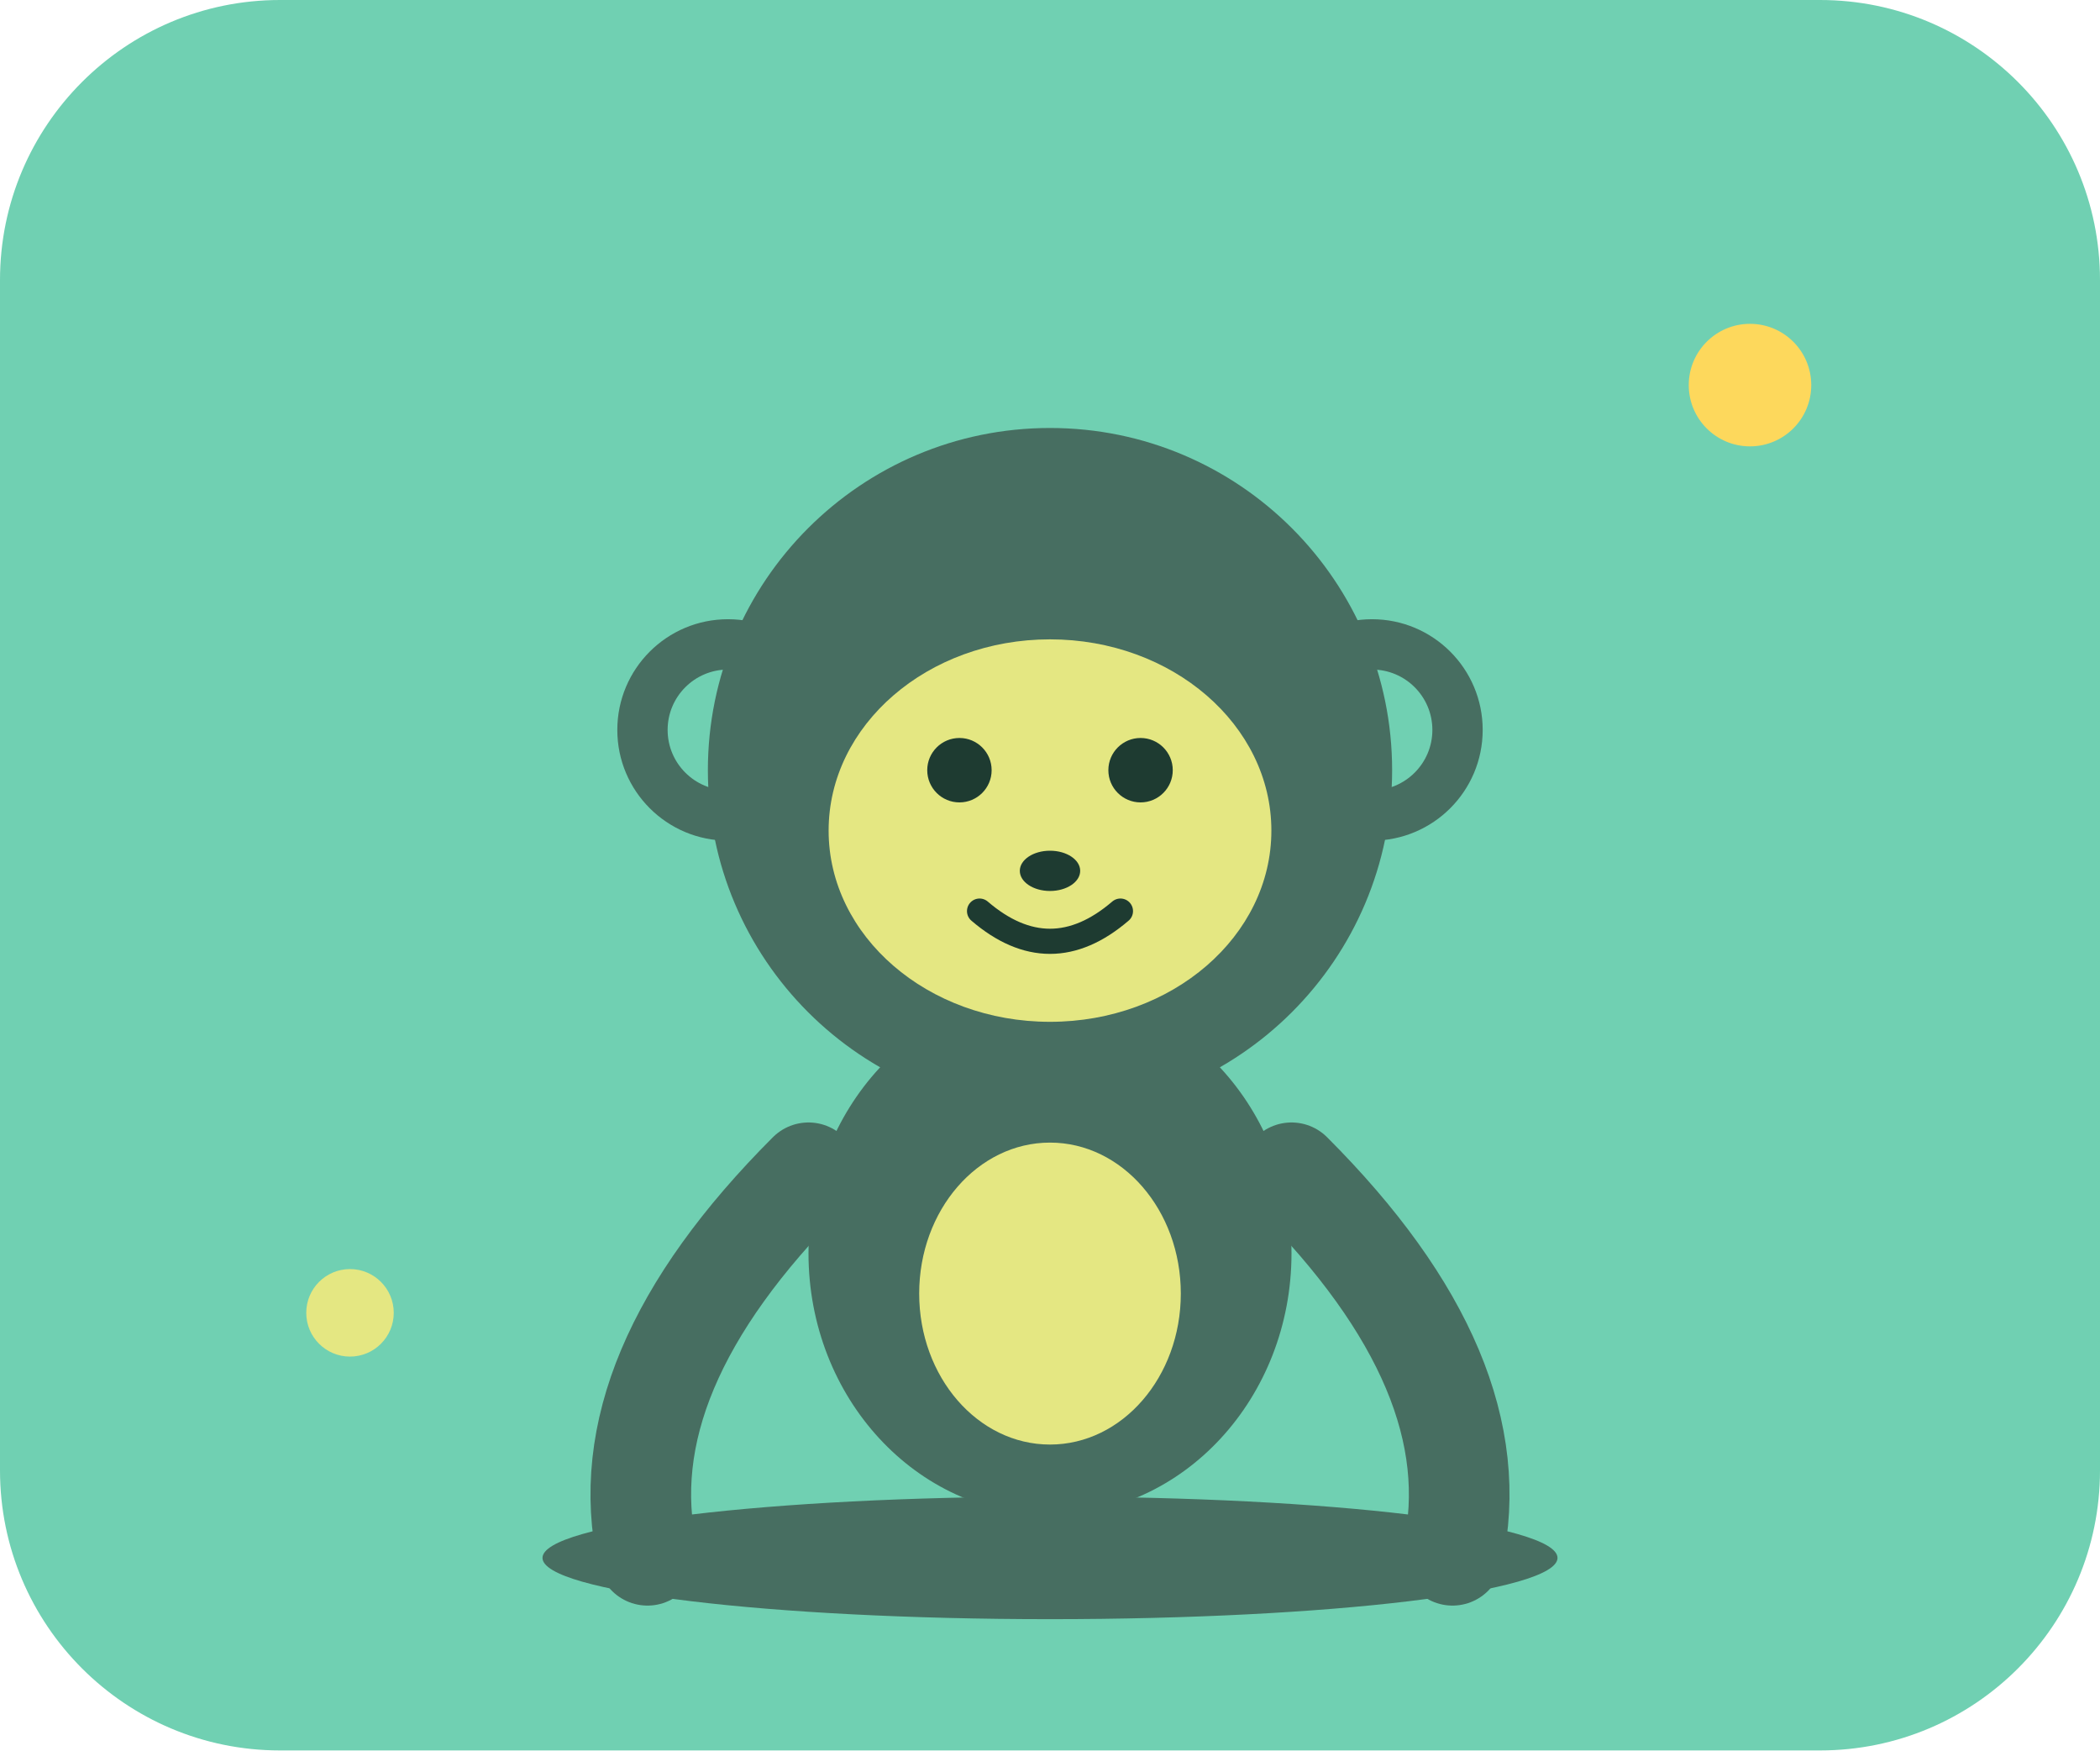
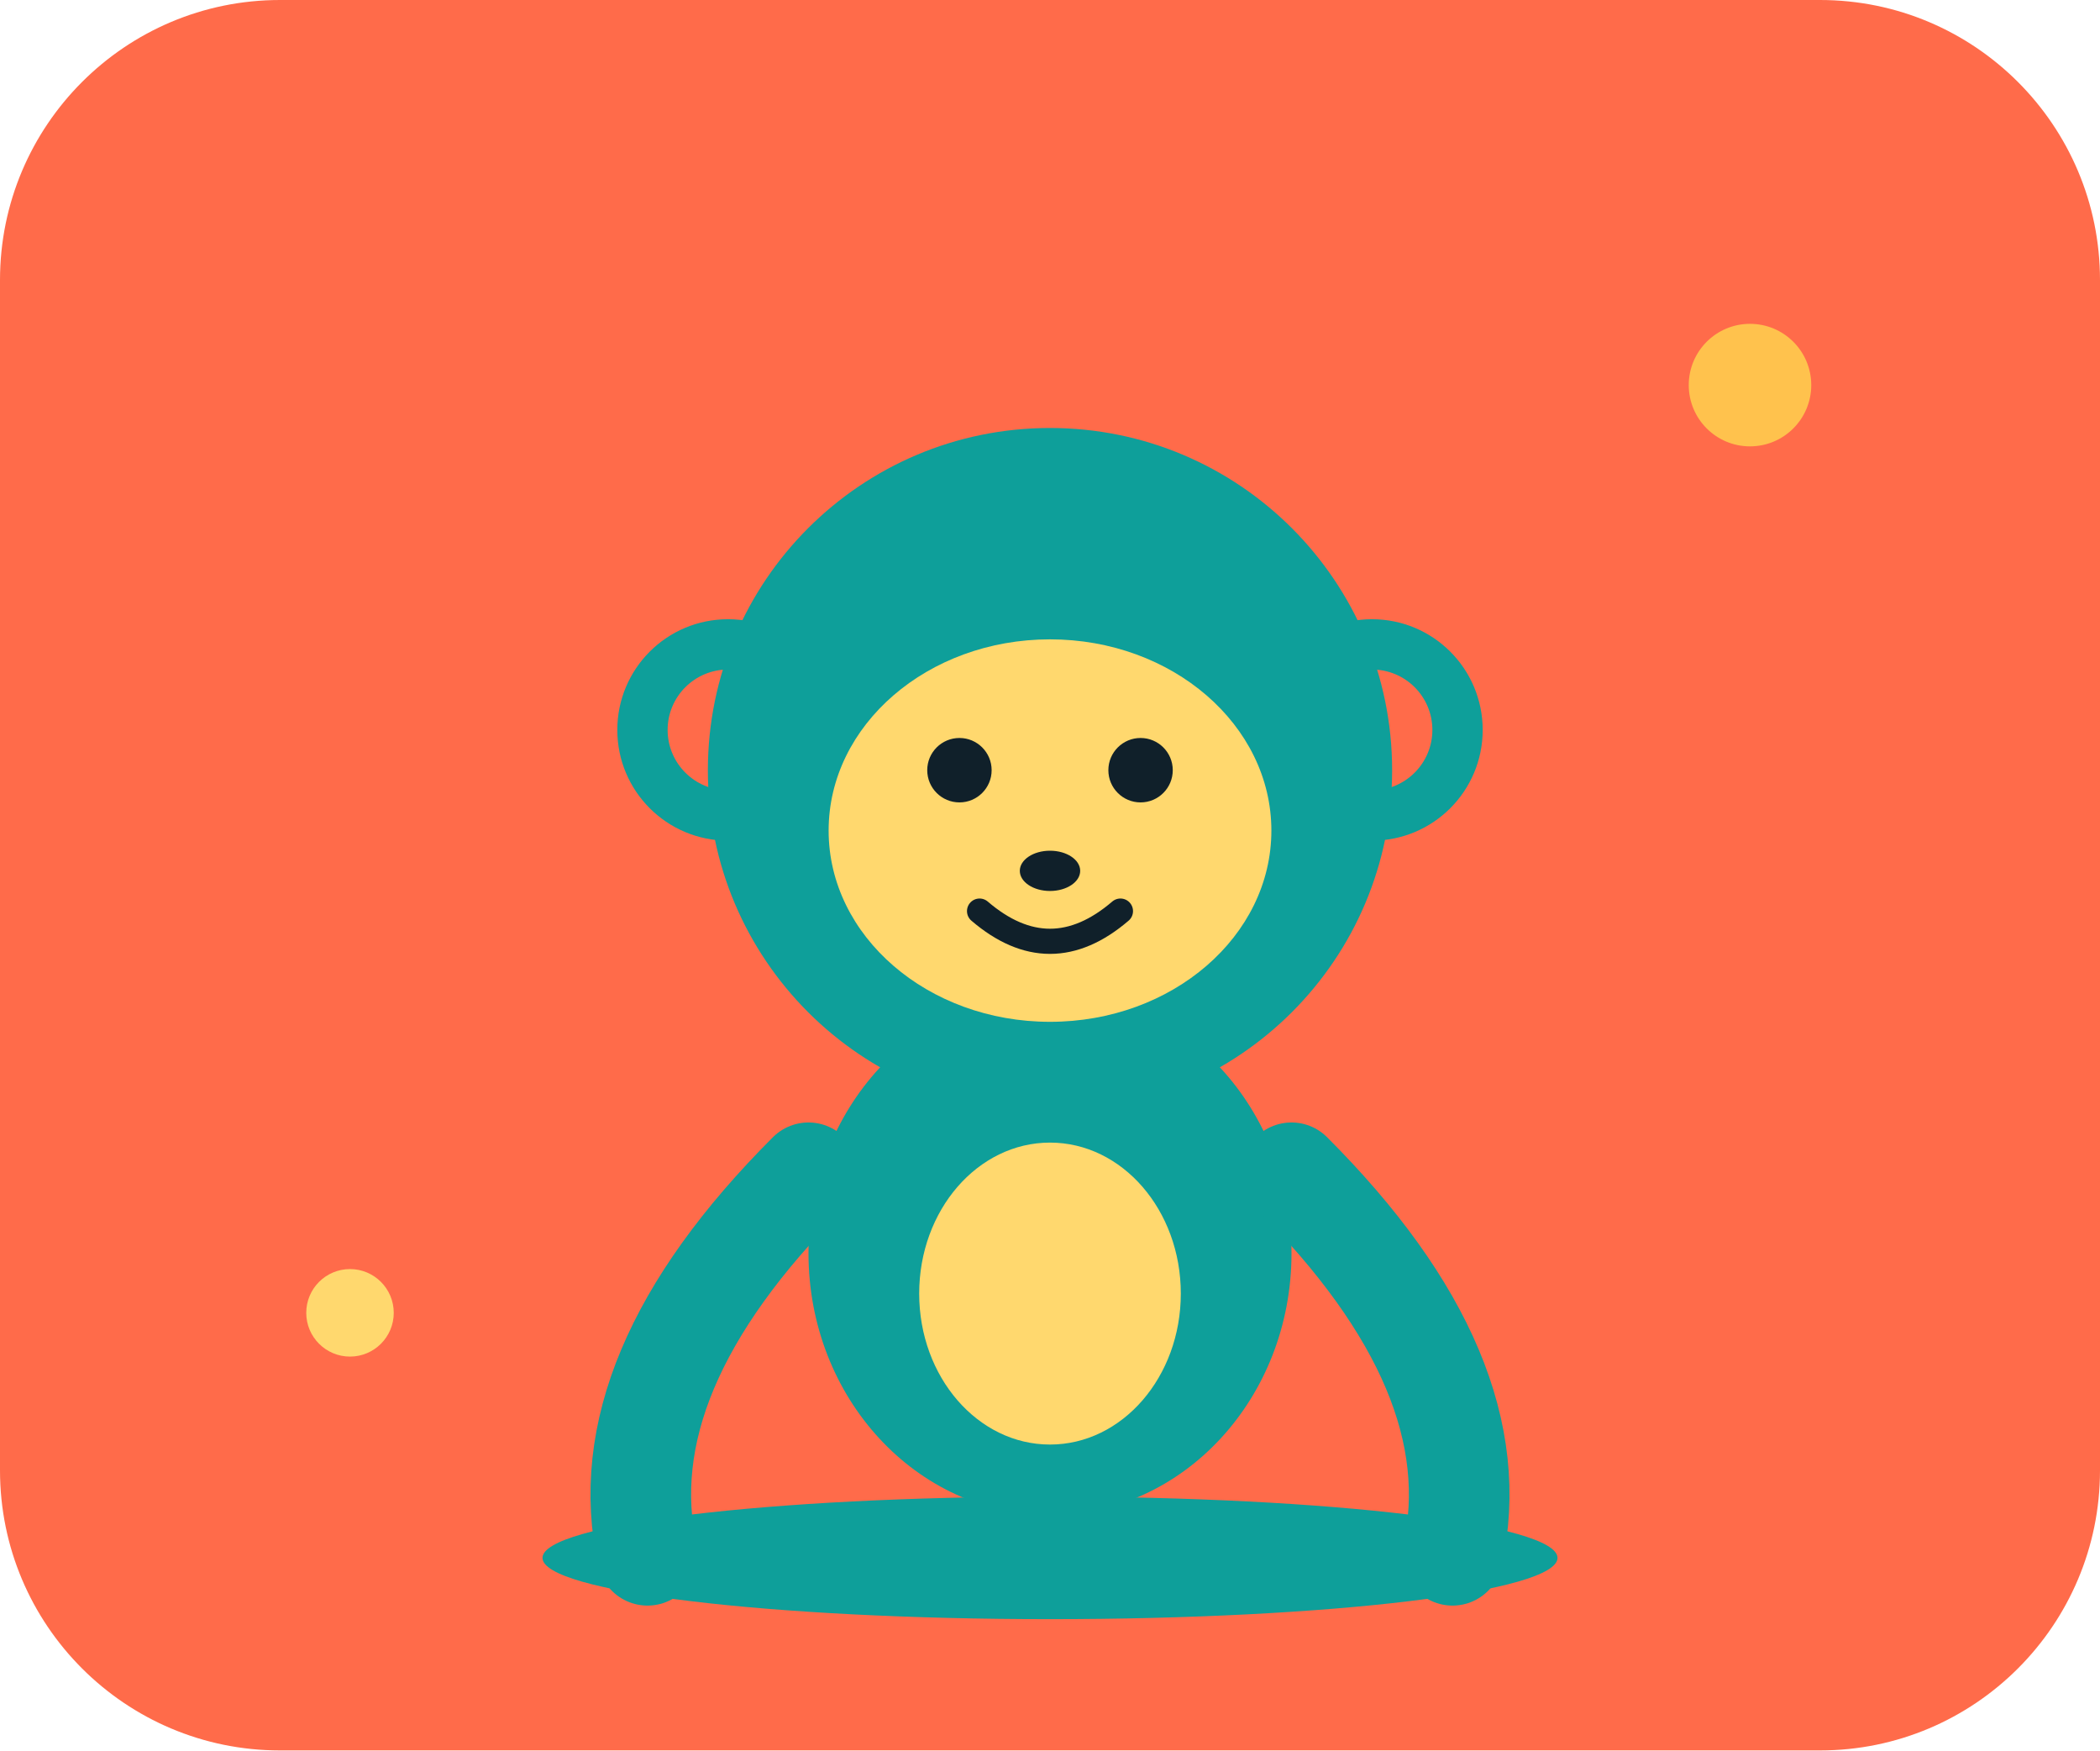
<svg xmlns="http://www.w3.org/2000/svg" viewBox="0 0 240 200" width="240" height="200" fill="none">
-   <rect x="0" y="0" width="240" height="200" rx="32" fill="#70D0B2" />
-   <ellipse cx="120" cy="178" rx="58" ry="7" fill="#476E61" />
+   <rect x="0" y="0" width="240" height="200" rx="32" fill="#FF6B4A" />
+   <ellipse cx="120" cy="178" rx="58" ry="7" fill="#0E9F9A" />
  <g transform="translate(120 88) scale(1.15)">
-     <ellipse cx="0" cy="48" rx="24" ry="26" fill="#476E61" />
-     <ellipse cx="0" cy="52" rx="13" ry="15" fill="#E4E782" />
-     <path d="M-24 40 Q-44 60 -40 78" stroke="#476E61" stroke-width="10" stroke-linecap="round" fill="none" />
-     <path d="M24 40 Q44 60 40 78" stroke="#476E61" stroke-width="10" stroke-linecap="round" fill="none" />
-     <circle cx="-32" cy="-4" r="11" fill="#476E61" />
-     <circle cx="-32" cy="-4" r="6" fill="#70D0B2" />
-     <circle cx="32" cy="-4" r="11" fill="#476E61" />
-     <circle cx="32" cy="-4" r="6" fill="#70D0B2" />
-     <circle cx="0" cy="0" r="34" fill="#476E61" />
-     <ellipse cx="0" cy="6" rx="22" ry="19" fill="#E4E782" />
-     <circle cx="-9" cy="0" r="3.2" fill="#1E3B31" />
-     <circle cx="9" cy="0" r="3.2" fill="#1E3B31" />
-     <ellipse cx="0" cy="10" rx="3" ry="2" fill="#1E3B31" />
-     <path d="M-7 14 Q0 20 7 14" stroke="#1E3B31" stroke-width="2.5" stroke-linecap="round" />
+     <ellipse cx="0" cy="48" rx="24" ry="26" fill="#0E9F9A" />
+     <ellipse cx="0" cy="52" rx="13" ry="15" fill="#FFD86E" />
+     <path d="M-24 40 Q-44 60 -40 78" stroke="#0E9F9A" stroke-width="10" stroke-linecap="round" fill="none" />
+     <path d="M24 40 Q44 60 40 78" stroke="#0E9F9A" stroke-width="10" stroke-linecap="round" fill="none" />
+     <circle cx="-32" cy="-4" r="11" fill="#0E9F9A" />
+     <circle cx="-32" cy="-4" r="6" fill="#FF6B4A" />
+     <circle cx="32" cy="-4" r="11" fill="#0E9F9A" />
+     <circle cx="32" cy="-4" r="6" fill="#FF6B4A" />
+     <circle cx="0" cy="0" r="34" fill="#0E9F9A" />
+     <ellipse cx="0" cy="6" rx="22" ry="19" fill="#FFD86E" />
+     <circle cx="-9" cy="0" r="3.2" fill="#10202A" />
+     <circle cx="9" cy="0" r="3.2" fill="#10202A" />
+     <ellipse cx="0" cy="10" rx="3" ry="2" fill="#10202A" />
+     <path d="M-7 14 Q0 20 7 14" stroke="#10202A" stroke-width="2.5" stroke-linecap="round" />
  </g>
-   <circle cx="200" cy="44" r="7" fill="#FDD85C" />
-   <circle cx="40" cy="150" r="5" fill="#E4E782" />
+   <circle cx="200" cy="44" r="7" fill="#FFC24D" />
+   <circle cx="40" cy="150" r="5" fill="#FFD86E" />
</svg>
